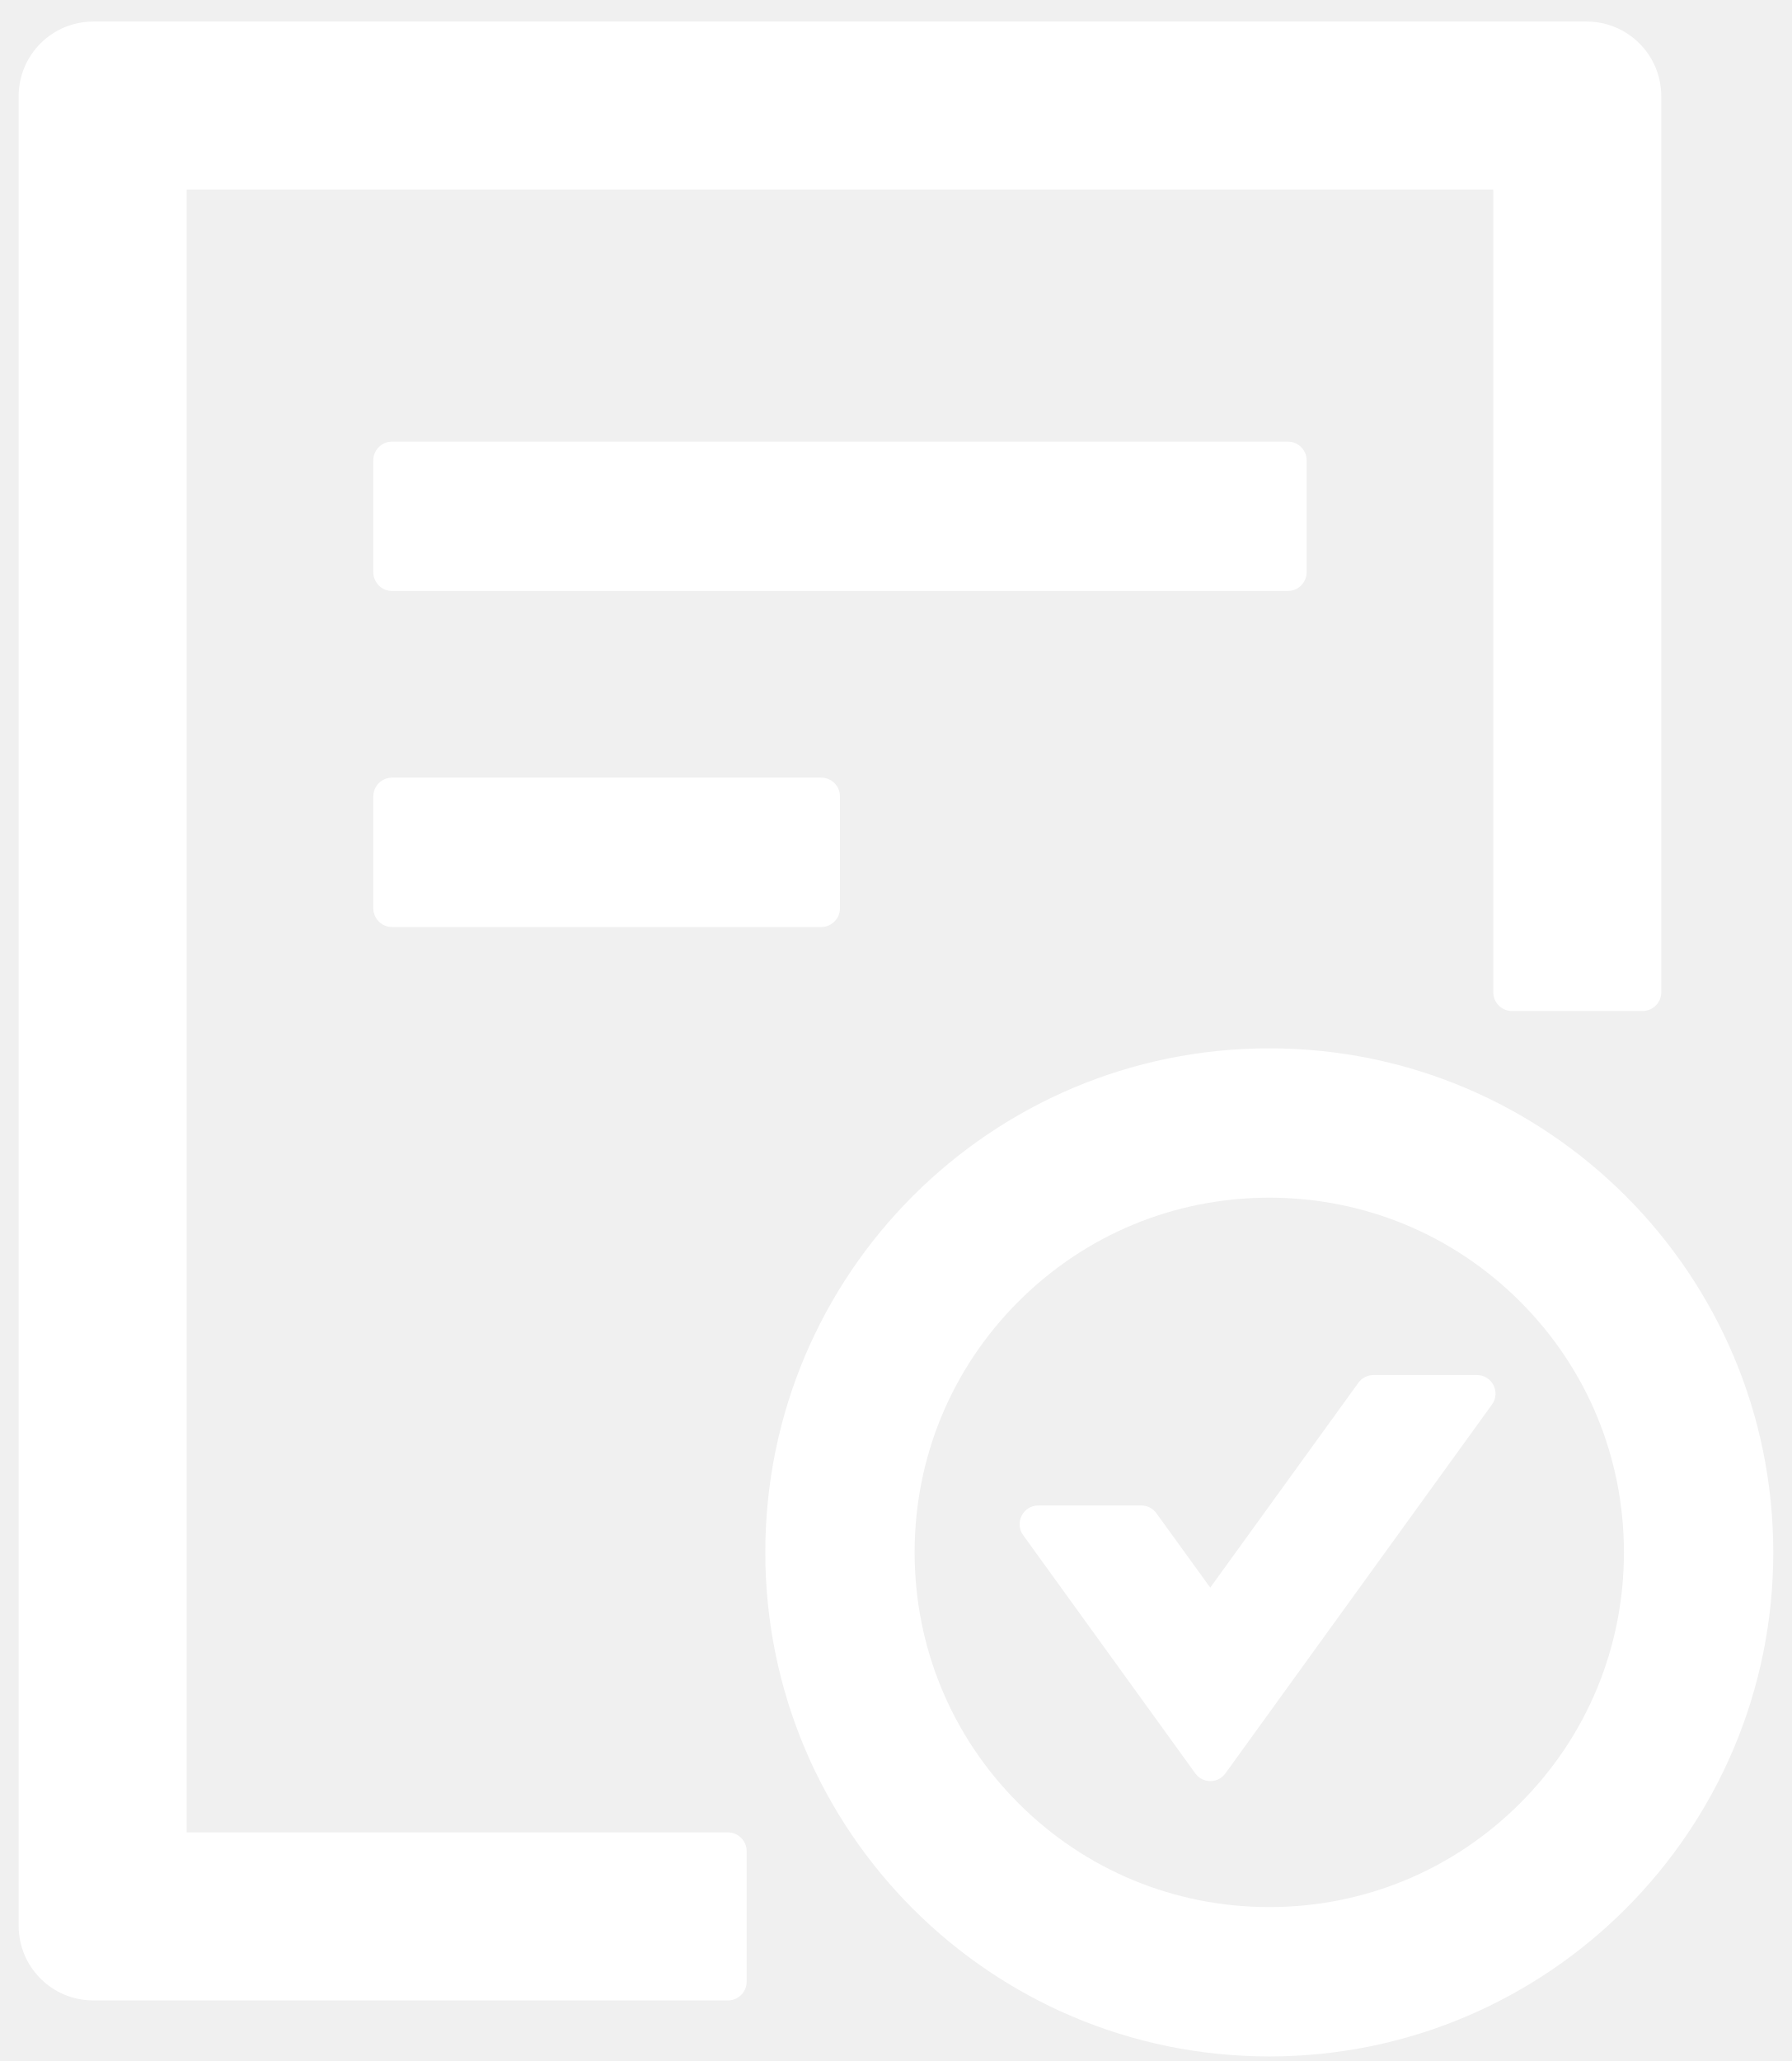
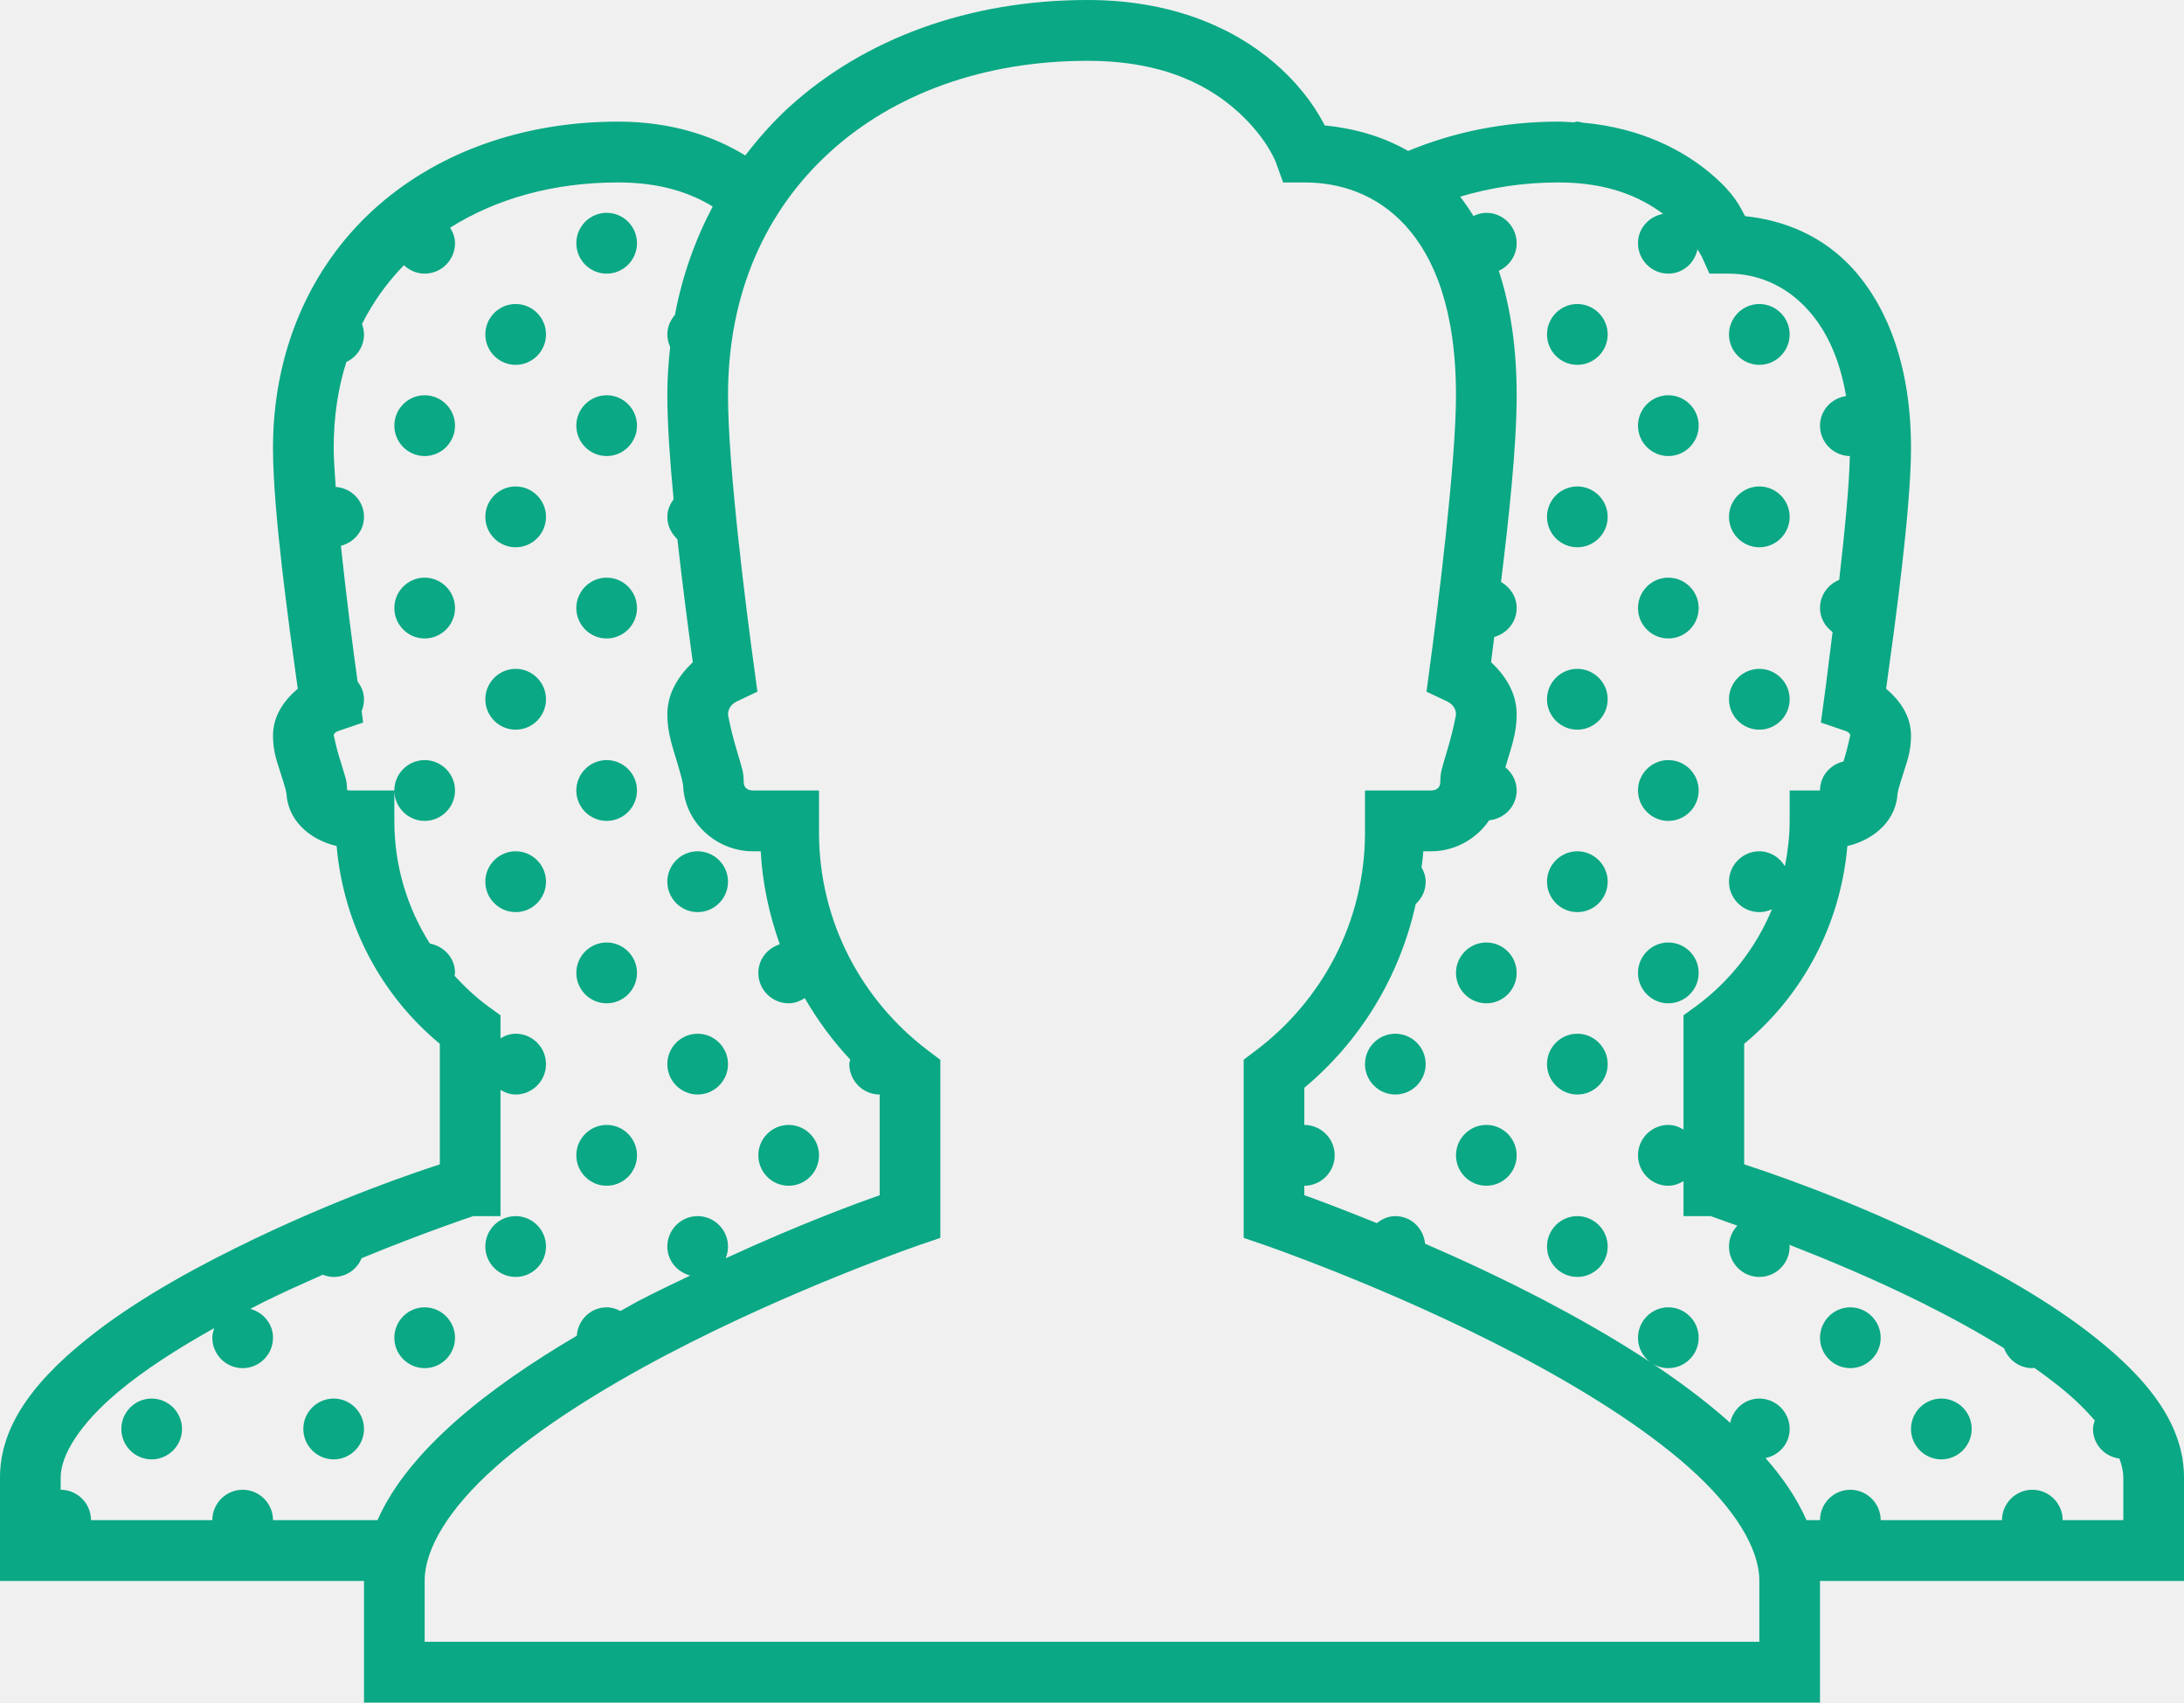
- <svg xmlns="http://www.w3.org/2000/svg" width="60" height="69" viewBox="0 0 60 69" fill="none">
-   <path d="M43.75 19.16V15.41C43.75 15.066 43.469 14.785 43.125 14.785H13.125C12.781 14.785 12.5 15.066 12.5 15.41V19.16C12.5 19.503 12.781 19.785 13.125 19.785H43.125C43.469 19.785 43.75 19.503 43.75 19.16ZM13.125 26.035C12.781 26.035 12.5 26.316 12.5 26.66V30.41C12.5 30.753 12.781 31.035 13.125 31.035H27.5C27.844 31.035 28.125 30.753 28.125 30.41V26.66C28.125 26.316 27.844 26.035 27.5 26.035H13.125ZM42.5 35.097C33.18 35.097 25.625 42.652 25.625 51.972C25.625 61.293 33.18 68.847 42.5 68.847C51.82 68.847 59.375 61.293 59.375 51.972C59.375 42.652 51.82 35.097 42.5 35.097ZM50.898 60.371C48.656 62.613 45.672 63.847 42.5 63.847C39.328 63.847 36.344 62.613 34.101 60.371C31.859 58.129 30.625 55.144 30.625 51.972C30.625 48.8 31.859 45.816 34.101 43.574C36.344 41.332 39.328 40.097 42.5 40.097C45.672 40.097 48.656 41.332 50.898 43.574C53.141 45.816 54.375 48.8 54.375 51.972C54.375 55.144 53.141 58.129 50.898 60.371ZM49.453 46.035H45.992C45.789 46.035 45.601 46.129 45.484 46.293L40.523 53.152L38.719 50.66C38.661 50.579 38.584 50.514 38.496 50.469C38.408 50.424 38.31 50.401 38.211 50.402H34.766C34.258 50.402 33.961 50.98 34.258 51.394L40.023 59.371C40.273 59.715 40.781 59.715 41.031 59.371L49.953 47.027C50.258 46.613 49.961 46.035 49.453 46.035ZM24.375 61.347H6.25V6.347H50V33.222C50 33.566 50.281 33.847 50.625 33.847H55C55.344 33.847 55.625 33.566 55.625 33.222V3.222C55.625 1.839 54.508 0.722 53.125 0.722H3.125C1.742 0.722 0.625 1.839 0.625 3.222V64.472C0.625 65.855 1.742 66.972 3.125 66.972H24.375C24.719 66.972 25 66.691 25 66.347V61.972C25 61.629 24.719 61.347 24.375 61.347Z" fill="white" />
+ <svg xmlns="http://www.w3.org/2000/svg" width="68" height="53" viewBox="0 0 68 53" fill="none">
+   <path d="M33.864 0C30.178 0 26.906 1.198 24.544 3.357C24.054 3.808 23.611 4.311 23.205 4.839C22.246 4.252 20.936 3.786 19.247 3.786C16.236 3.786 13.543 4.769 11.599 6.555C9.658 8.344 8.5 10.928 8.5 13.949C8.5 15.915 8.998 19.476 9.271 21.439C8.839 21.808 8.5 22.282 8.5 22.903C8.5 23.42 8.644 23.761 8.751 24.108C8.806 24.285 8.858 24.441 8.887 24.555C8.921 24.67 8.917 24.792 8.917 24.607C8.917 25.528 9.644 26.138 10.481 26.337C10.699 28.814 11.887 30.995 13.694 32.493V36.245C13.193 36.412 10.525 37.269 7.334 38.852C5.593 39.713 3.837 40.726 2.464 41.88C1.092 43.029 0 44.367 0 45.994V49.214H11.333V53H56.667V49.214H68V45.994C68 44.367 66.908 43.029 65.536 41.88C64.163 40.726 62.407 39.713 60.666 38.852C57.475 37.269 54.807 36.412 54.306 36.245V32.493C56.113 30.995 57.301 28.814 57.519 26.337C58.356 26.138 59.083 25.528 59.083 24.607C59.083 24.792 59.079 24.67 59.113 24.555C59.142 24.441 59.194 24.285 59.249 24.108C59.356 23.761 59.5 23.42 59.5 22.903C59.5 22.282 59.157 21.808 58.725 21.439C59.002 19.45 59.5 15.831 59.5 13.949C59.5 11.457 58.799 9.608 57.711 8.388C56.752 7.324 55.523 6.851 54.335 6.729C54.169 6.429 54.022 6.052 53.302 5.435C52.446 4.699 51.118 3.982 49.285 3.819C49.225 3.812 49.174 3.786 49.111 3.786C49.074 3.786 49.041 3.804 49.004 3.808C48.846 3.8 48.691 3.786 48.525 3.786C46.835 3.786 45.26 4.111 43.843 4.699C43.02 4.226 42.124 3.993 41.246 3.904C41.021 3.475 40.652 2.858 39.888 2.144C38.718 1.057 36.763 0 33.864 0ZM33.864 1.893C36.317 1.893 37.737 2.728 38.604 3.534C39.467 4.337 39.726 5.057 39.726 5.057L39.951 5.679H40.611C41.733 5.679 42.865 6.048 43.754 7.017C44.643 7.985 45.333 9.616 45.333 12.304C45.333 14.422 44.754 19.021 44.507 20.84L44.415 21.531L45.042 21.827C45.23 21.912 45.333 22.064 45.333 22.241C45.333 22.256 45.245 22.722 45.127 23.128C45.064 23.335 45.005 23.539 44.95 23.731C44.898 23.923 44.843 24.053 44.843 24.37C44.843 24.489 44.747 24.607 44.555 24.607H42.5V25.909C42.5 28.696 41.161 31.151 39.099 32.703L38.722 32.988V38.534L39.361 38.752C39.361 38.752 43.323 40.112 47.255 42.179C49.222 43.214 51.177 44.427 52.586 45.68C53.996 46.937 54.778 48.187 54.778 49.214V51.107H13.222V49.214C13.222 48.187 14.004 46.937 15.414 45.68C16.823 44.427 18.778 43.214 20.745 42.179C24.677 40.112 28.64 38.752 28.64 38.752L29.278 38.534V32.992L28.901 32.707C26.839 31.151 25.5 28.696 25.5 25.909V24.607H23.445C23.253 24.607 23.157 24.489 23.157 24.37C23.157 24.053 23.102 23.923 23.05 23.731C22.995 23.539 22.936 23.335 22.873 23.128C22.755 22.722 22.667 22.256 22.667 22.241C22.667 22.067 22.77 21.912 22.954 21.827L23.582 21.531L23.489 20.84C23.242 19.047 22.667 14.562 22.667 12.304C22.667 9.113 23.847 6.558 25.821 4.751C27.791 2.946 30.587 1.893 33.864 1.893ZM19.247 5.679C20.582 5.679 21.516 6.015 22.191 6.429C21.645 7.461 21.243 8.588 21.014 9.804C20.874 9.967 20.778 10.174 20.778 10.411C20.778 10.551 20.811 10.681 20.866 10.799C20.811 11.291 20.778 11.79 20.778 12.304C20.778 13.228 20.863 14.374 20.973 15.542C20.859 15.697 20.778 15.879 20.778 16.089C20.778 16.367 20.903 16.611 21.091 16.784C21.254 18.248 21.442 19.668 21.571 20.614C21.125 21.04 20.778 21.576 20.778 22.241C20.778 22.799 20.936 23.232 21.062 23.661C21.125 23.879 21.187 24.078 21.224 24.226C21.265 24.374 21.268 24.522 21.268 24.37C21.268 25.557 22.276 26.5 23.445 26.5H23.685C23.74 27.513 23.954 28.482 24.279 29.395C23.895 29.517 23.611 29.861 23.611 30.286C23.611 30.807 24.035 31.232 24.556 31.232C24.744 31.232 24.91 31.162 25.057 31.07C25.456 31.761 25.928 32.404 26.474 32.984C26.463 33.033 26.444 33.077 26.444 33.125C26.444 33.646 26.869 34.071 27.389 34.071V37.206C26.776 37.421 24.932 38.09 22.593 39.17C22.641 39.055 22.667 38.933 22.667 38.804C22.667 38.282 22.242 37.857 21.722 37.857C21.202 37.857 20.778 38.282 20.778 38.804C20.778 39.243 21.084 39.598 21.49 39.706C20.955 39.964 20.435 40.208 19.866 40.504C19.682 40.604 19.498 40.708 19.317 40.811C19.184 40.741 19.044 40.696 18.889 40.696C18.391 40.696 17.992 41.088 17.959 41.58C16.579 42.393 15.259 43.288 14.159 44.264C13.119 45.192 12.245 46.205 11.754 47.321H8.5C8.5 46.8 8.076 46.375 7.556 46.375C7.035 46.375 6.611 46.8 6.611 47.321H2.833C2.833 46.8 2.409 46.375 1.889 46.375V45.994C1.889 45.288 2.498 44.319 3.678 43.329C4.497 42.641 5.552 41.968 6.67 41.343C6.641 41.436 6.611 41.536 6.611 41.643C6.611 42.164 7.035 42.589 7.556 42.589C8.076 42.589 8.5 42.164 8.5 41.643C8.5 41.207 8.197 40.852 7.792 40.745C7.921 40.682 8.043 40.611 8.172 40.548C8.814 40.231 9.437 39.953 10.05 39.68C10.156 39.724 10.271 39.75 10.389 39.75C10.784 39.75 11.119 39.51 11.259 39.166C13.178 38.378 14.661 37.879 14.735 37.857H15.583V33.927C15.723 34.012 15.879 34.071 16.056 34.071C16.576 34.071 17 33.646 17 33.125C17 32.604 16.576 32.179 16.056 32.179C15.879 32.179 15.723 32.238 15.583 32.323V31.605L15.196 31.325C14.816 31.044 14.469 30.722 14.152 30.374C14.152 30.341 14.167 30.315 14.167 30.286C14.167 29.82 13.824 29.454 13.384 29.373C12.687 28.271 12.278 26.97 12.278 25.565V24.607H10.905C10.791 24.607 10.806 24.567 10.806 24.607C10.806 24.293 10.75 24.193 10.703 24.03C10.658 23.871 10.607 23.709 10.555 23.546C10.455 23.224 10.389 22.844 10.389 22.903C10.389 22.858 10.415 22.792 10.566 22.744L11.307 22.492L11.259 22.138C11.307 22.023 11.333 21.897 11.333 21.768C11.333 21.557 11.252 21.372 11.134 21.217C10.979 20.108 10.78 18.555 10.614 16.991C11.023 16.884 11.333 16.529 11.333 16.089C11.333 15.59 10.942 15.191 10.452 15.158C10.422 14.718 10.389 14.259 10.389 13.949C10.389 12.976 10.525 12.082 10.784 11.268C11.105 11.117 11.333 10.791 11.333 10.411C11.333 10.296 11.307 10.189 11.271 10.085C11.614 9.405 12.053 8.791 12.577 8.255C12.746 8.414 12.971 8.518 13.222 8.518C13.742 8.518 14.167 8.093 14.167 7.571C14.167 7.39 14.104 7.231 14.015 7.087C15.443 6.189 17.221 5.679 19.247 5.679ZM12.278 24.607C12.278 25.128 12.702 25.554 13.222 25.554C13.742 25.554 14.167 25.128 14.167 24.607C14.167 24.086 13.742 23.661 13.222 23.661C12.702 23.661 12.278 24.086 12.278 24.607ZM48.525 5.679C50.096 5.679 51.096 6.148 51.782 6.658C51.343 6.736 51 7.106 51 7.571C51 8.093 51.424 8.518 51.944 8.518C52.398 8.518 52.764 8.189 52.852 7.76C52.904 7.845 52.974 7.963 52.974 7.963L53.225 8.518H53.833C54.66 8.518 55.575 8.843 56.301 9.657C56.825 10.237 57.272 11.098 57.478 12.329C57.025 12.396 56.667 12.773 56.667 13.25C56.667 13.768 57.084 14.189 57.596 14.196C57.578 15.102 57.438 16.54 57.264 18.052C56.914 18.193 56.667 18.529 56.667 18.929C56.667 19.239 56.825 19.502 57.058 19.675C56.965 20.389 56.866 21.247 56.8 21.716L56.693 22.492L57.434 22.744C57.585 22.796 57.611 22.858 57.611 22.903C57.611 22.844 57.545 23.224 57.445 23.546C57.43 23.598 57.412 23.65 57.397 23.705C56.98 23.801 56.667 24.16 56.667 24.607H55.722V25.565C55.722 26.045 55.663 26.511 55.575 26.966C55.409 26.692 55.121 26.5 54.778 26.5C54.258 26.5 53.833 26.925 53.833 27.446C53.833 27.968 54.258 28.393 54.778 28.393C54.918 28.393 55.051 28.36 55.172 28.304C54.667 29.517 53.848 30.559 52.804 31.325L52.417 31.605V35.162C52.276 35.077 52.121 35.018 51.944 35.018C51.424 35.018 51 35.443 51 35.964C51 36.486 51.424 36.911 51.944 36.911C52.121 36.911 52.276 36.852 52.417 36.767V37.857H53.265C53.287 37.864 53.855 38.072 54.095 38.153C53.933 38.323 53.833 38.552 53.833 38.804C53.833 39.325 54.258 39.75 54.778 39.75C55.298 39.75 55.722 39.325 55.722 38.804C55.722 38.785 55.711 38.77 55.711 38.748C56.884 39.206 58.334 39.806 59.828 40.548C60.714 40.989 61.588 41.465 62.396 41.968C62.533 42.331 62.872 42.589 63.278 42.589C63.296 42.589 63.315 42.578 63.337 42.578C63.691 42.826 64.019 43.077 64.322 43.329C64.68 43.628 64.967 43.924 65.222 44.216C65.196 44.301 65.167 44.386 65.167 44.482C65.167 44.963 65.528 45.343 65.989 45.403C66.067 45.617 66.111 45.813 66.111 45.994V47.321H64.222C64.222 46.8 63.798 46.375 63.278 46.375C62.758 46.375 62.333 46.8 62.333 47.321H58.556C58.556 46.8 58.131 46.375 57.611 46.375C57.091 46.375 56.667 46.8 56.667 47.321H56.246C55.947 46.641 55.508 45.998 54.97 45.388C55.398 45.299 55.722 44.937 55.722 44.482C55.722 43.961 55.298 43.536 54.778 43.536C54.324 43.536 53.959 43.865 53.87 44.294C53.859 44.286 53.852 44.275 53.841 44.264C52.24 42.841 50.181 41.58 48.133 40.504C46.757 39.783 45.503 39.206 44.37 38.715C44.322 38.234 43.935 37.857 43.444 37.857C43.223 37.857 43.031 37.946 42.869 38.075C41.81 37.646 40.973 37.332 40.611 37.206V36.911C41.131 36.911 41.556 36.486 41.556 35.964C41.556 35.443 41.131 35.018 40.611 35.018V33.861C42.345 32.415 43.577 30.419 44.079 28.142C44.267 27.968 44.389 27.724 44.389 27.446C44.389 27.28 44.337 27.136 44.26 26.999C44.278 26.833 44.308 26.67 44.315 26.5H44.555C45.3 26.5 45.972 26.116 46.366 25.535C46.842 25.487 47.222 25.099 47.222 24.607C47.222 24.315 47.082 24.06 46.872 23.886C46.894 23.809 46.912 23.749 46.938 23.661C47.064 23.232 47.222 22.799 47.222 22.241C47.222 21.572 46.875 21.036 46.425 20.611C46.451 20.415 46.492 20.056 46.525 19.827C46.923 19.716 47.222 19.365 47.222 18.929C47.222 18.574 47.019 18.278 46.735 18.115C46.979 16.123 47.222 13.901 47.222 12.304C47.222 10.803 47.023 9.516 46.665 8.429C46.993 8.281 47.222 7.952 47.222 7.571C47.222 7.05 46.798 6.625 46.278 6.625C46.134 6.625 45.997 6.666 45.876 6.725C45.746 6.51 45.606 6.311 45.462 6.122C46.403 5.841 47.425 5.679 48.525 5.679ZM18.889 6.625C18.369 6.625 17.944 7.05 17.944 7.571C17.944 8.093 18.369 8.518 18.889 8.518C19.409 8.518 19.833 8.093 19.833 7.571C19.833 7.05 19.409 6.625 18.889 6.625ZM16.056 9.464C15.535 9.464 15.111 9.889 15.111 10.411C15.111 10.932 15.535 11.357 16.056 11.357C16.576 11.357 17 10.932 17 10.411C17 9.889 16.576 9.464 16.056 9.464ZM49.111 9.464C48.591 9.464 48.167 9.889 48.167 10.411C48.167 10.932 48.591 11.357 49.111 11.357C49.631 11.357 50.056 10.932 50.056 10.411C50.056 9.889 49.631 9.464 49.111 9.464ZM54.778 9.464C54.258 9.464 53.833 9.889 53.833 10.411C53.833 10.932 54.258 11.357 54.778 11.357C55.298 11.357 55.722 10.932 55.722 10.411C55.722 9.889 55.298 9.464 54.778 9.464ZM13.222 12.304C12.702 12.304 12.278 12.729 12.278 13.25C12.278 13.771 12.702 14.196 13.222 14.196C13.742 14.196 14.167 13.771 14.167 13.25C14.167 12.729 13.742 12.304 13.222 12.304ZM18.889 12.304C18.369 12.304 17.944 12.729 17.944 13.25C17.944 13.771 18.369 14.196 18.889 14.196C19.409 14.196 19.833 13.771 19.833 13.25C19.833 12.729 19.409 12.304 18.889 12.304ZM51.944 12.304C51.424 12.304 51 12.729 51 13.25C51 13.771 51.424 14.196 51.944 14.196C52.465 14.196 52.889 13.771 52.889 13.25C52.889 12.729 52.465 12.304 51.944 12.304ZM16.056 15.143C15.535 15.143 15.111 15.568 15.111 16.089C15.111 16.611 15.535 17.036 16.056 17.036C16.576 17.036 17 16.611 17 16.089C17 15.568 16.576 15.143 16.056 15.143ZM49.111 15.143C48.591 15.143 48.167 15.568 48.167 16.089C48.167 16.611 48.591 17.036 49.111 17.036C49.631 17.036 50.056 16.611 50.056 16.089C50.056 15.568 49.631 15.143 49.111 15.143ZM54.778 15.143C54.258 15.143 53.833 15.568 53.833 16.089C53.833 16.611 54.258 17.036 54.778 17.036C55.298 17.036 55.722 16.611 55.722 16.089C55.722 15.568 55.298 15.143 54.778 15.143ZM13.222 17.982C12.702 17.982 12.278 18.407 12.278 18.929C12.278 19.45 12.702 19.875 13.222 19.875C13.742 19.875 14.167 19.45 14.167 18.929C14.167 18.407 13.742 17.982 13.222 17.982ZM18.889 17.982C18.369 17.982 17.944 18.407 17.944 18.929C17.944 19.45 18.369 19.875 18.889 19.875C19.409 19.875 19.833 19.45 19.833 18.929C19.833 18.407 19.409 17.982 18.889 17.982ZM51.944 17.982C51.424 17.982 51 18.407 51 18.929C51 19.45 51.424 19.875 51.944 19.875C52.465 19.875 52.889 19.45 52.889 18.929C52.889 18.407 52.465 17.982 51.944 17.982ZM16.056 20.821C15.535 20.821 15.111 21.247 15.111 21.768C15.111 22.289 15.535 22.714 16.056 22.714C16.576 22.714 17 22.289 17 21.768C17 21.247 16.576 20.821 16.056 20.821ZM49.111 20.821C48.591 20.821 48.167 21.247 48.167 21.768C48.167 22.289 48.591 22.714 49.111 22.714C49.631 22.714 50.056 22.289 50.056 21.768C50.056 21.247 49.631 20.821 49.111 20.821ZM54.778 20.821C54.258 20.821 53.833 21.247 53.833 21.768C53.833 22.289 54.258 22.714 54.778 22.714C55.298 22.714 55.722 22.289 55.722 21.768C55.722 21.247 55.298 20.821 54.778 20.821ZM18.889 23.661C18.369 23.661 17.944 24.086 17.944 24.607C17.944 25.128 18.369 25.554 18.889 25.554C19.409 25.554 19.833 25.128 19.833 24.607C19.833 24.086 19.409 23.661 18.889 23.661ZM51.944 23.661C51.424 23.661 51 24.086 51 24.607C51 25.128 51.424 25.554 51.944 25.554C52.465 25.554 52.889 25.128 52.889 24.607C52.889 24.086 52.465 23.661 51.944 23.661ZM16.056 26.5C15.535 26.5 15.111 26.925 15.111 27.446C15.111 27.968 15.535 28.393 16.056 28.393C16.576 28.393 17 27.968 17 27.446C17 26.925 16.576 26.5 16.056 26.5ZM21.722 26.5C21.202 26.5 20.778 26.925 20.778 27.446C20.778 27.968 21.202 28.393 21.722 28.393C22.242 28.393 22.667 27.968 22.667 27.446C22.667 26.925 22.242 26.5 21.722 26.5ZM49.111 26.5C48.591 26.5 48.167 26.925 48.167 27.446C48.167 27.968 48.591 28.393 49.111 28.393C49.631 28.393 50.056 27.968 50.056 27.446C50.056 26.925 49.631 26.5 49.111 26.5ZM18.889 29.339C18.369 29.339 17.944 29.764 17.944 30.286C17.944 30.807 18.369 31.232 18.889 31.232C19.409 31.232 19.833 30.807 19.833 30.286C19.833 29.764 19.409 29.339 18.889 29.339ZM46.278 29.339C45.758 29.339 45.333 29.764 45.333 30.286C45.333 30.807 45.758 31.232 46.278 31.232C46.798 31.232 47.222 30.807 47.222 30.286C47.222 29.764 46.798 29.339 46.278 29.339ZM51.944 29.339C51.424 29.339 51 29.764 51 30.286C51 30.807 51.424 31.232 51.944 31.232C52.465 31.232 52.889 30.807 52.889 30.286C52.889 29.764 52.465 29.339 51.944 29.339ZM21.722 32.179C21.202 32.179 20.778 32.604 20.778 33.125C20.778 33.646 21.202 34.071 21.722 34.071C22.242 34.071 22.667 33.646 22.667 33.125C22.667 32.604 22.242 32.179 21.722 32.179ZM43.444 32.179C42.924 32.179 42.5 32.604 42.5 33.125C42.5 33.646 42.924 34.071 43.444 34.071C43.965 34.071 44.389 33.646 44.389 33.125C44.389 32.604 43.965 32.179 43.444 32.179ZM49.111 32.179C48.591 32.179 48.167 32.604 48.167 33.125C48.167 33.646 48.591 34.071 49.111 34.071C49.631 34.071 50.056 33.646 50.056 33.125C50.056 32.604 49.631 32.179 49.111 32.179ZM18.889 35.018C18.369 35.018 17.944 35.443 17.944 35.964C17.944 36.486 18.369 36.911 18.889 36.911C19.409 36.911 19.833 36.486 19.833 35.964C19.833 35.443 19.409 35.018 18.889 35.018ZM24.556 35.018C24.035 35.018 23.611 35.443 23.611 35.964C23.611 36.486 24.035 36.911 24.556 36.911C25.076 36.911 25.5 36.486 25.5 35.964C25.5 35.443 25.076 35.018 24.556 35.018ZM46.278 35.018C45.758 35.018 45.333 35.443 45.333 35.964C45.333 36.486 45.758 36.911 46.278 36.911C46.798 36.911 47.222 36.486 47.222 35.964C47.222 35.443 46.798 35.018 46.278 35.018ZM16.056 37.857C15.535 37.857 15.111 38.282 15.111 38.804C15.111 39.325 15.535 39.75 16.056 39.75C16.576 39.75 17 39.325 17 38.804C17 38.282 16.576 37.857 16.056 37.857ZM49.111 37.857C48.591 37.857 48.167 38.282 48.167 38.804C48.167 39.325 48.591 39.75 49.111 39.75C49.631 39.75 50.056 39.325 50.056 38.804C50.056 38.282 49.631 37.857 49.111 37.857ZM13.222 40.696C12.702 40.696 12.278 41.122 12.278 41.643C12.278 42.164 12.702 42.589 13.222 42.589C13.742 42.589 14.167 42.164 14.167 41.643C14.167 41.122 13.742 40.696 13.222 40.696ZM51.944 40.696C51.424 40.696 51 41.122 51 41.643C51 42.164 51.424 42.589 51.944 42.589C52.465 42.589 52.889 42.164 52.889 41.643C52.889 41.122 52.465 40.696 51.944 40.696ZM57.611 40.696C57.091 40.696 56.667 41.122 56.667 41.643C56.667 42.164 57.091 42.589 57.611 42.589C58.131 42.589 58.556 42.164 58.556 41.643C58.556 41.122 58.131 40.696 57.611 40.696ZM4.722 43.536C4.202 43.536 3.778 43.961 3.778 44.482C3.778 45.003 4.202 45.429 4.722 45.429C5.242 45.429 5.667 45.003 5.667 44.482C5.667 43.961 5.242 43.536 4.722 43.536ZM10.389 43.536C9.869 43.536 9.444 43.961 9.444 44.482C9.444 45.003 9.869 45.429 10.389 45.429C10.909 45.429 11.333 45.003 11.333 44.482C11.333 43.961 10.909 43.536 10.389 43.536ZM60.444 43.536C59.924 43.536 59.5 43.961 59.5 44.482C59.5 45.003 59.924 45.429 60.444 45.429C60.965 45.429 61.389 45.003 61.389 44.482C61.389 43.961 60.965 43.536 60.444 43.536Z" fill="#0AA884" />
</svg>
